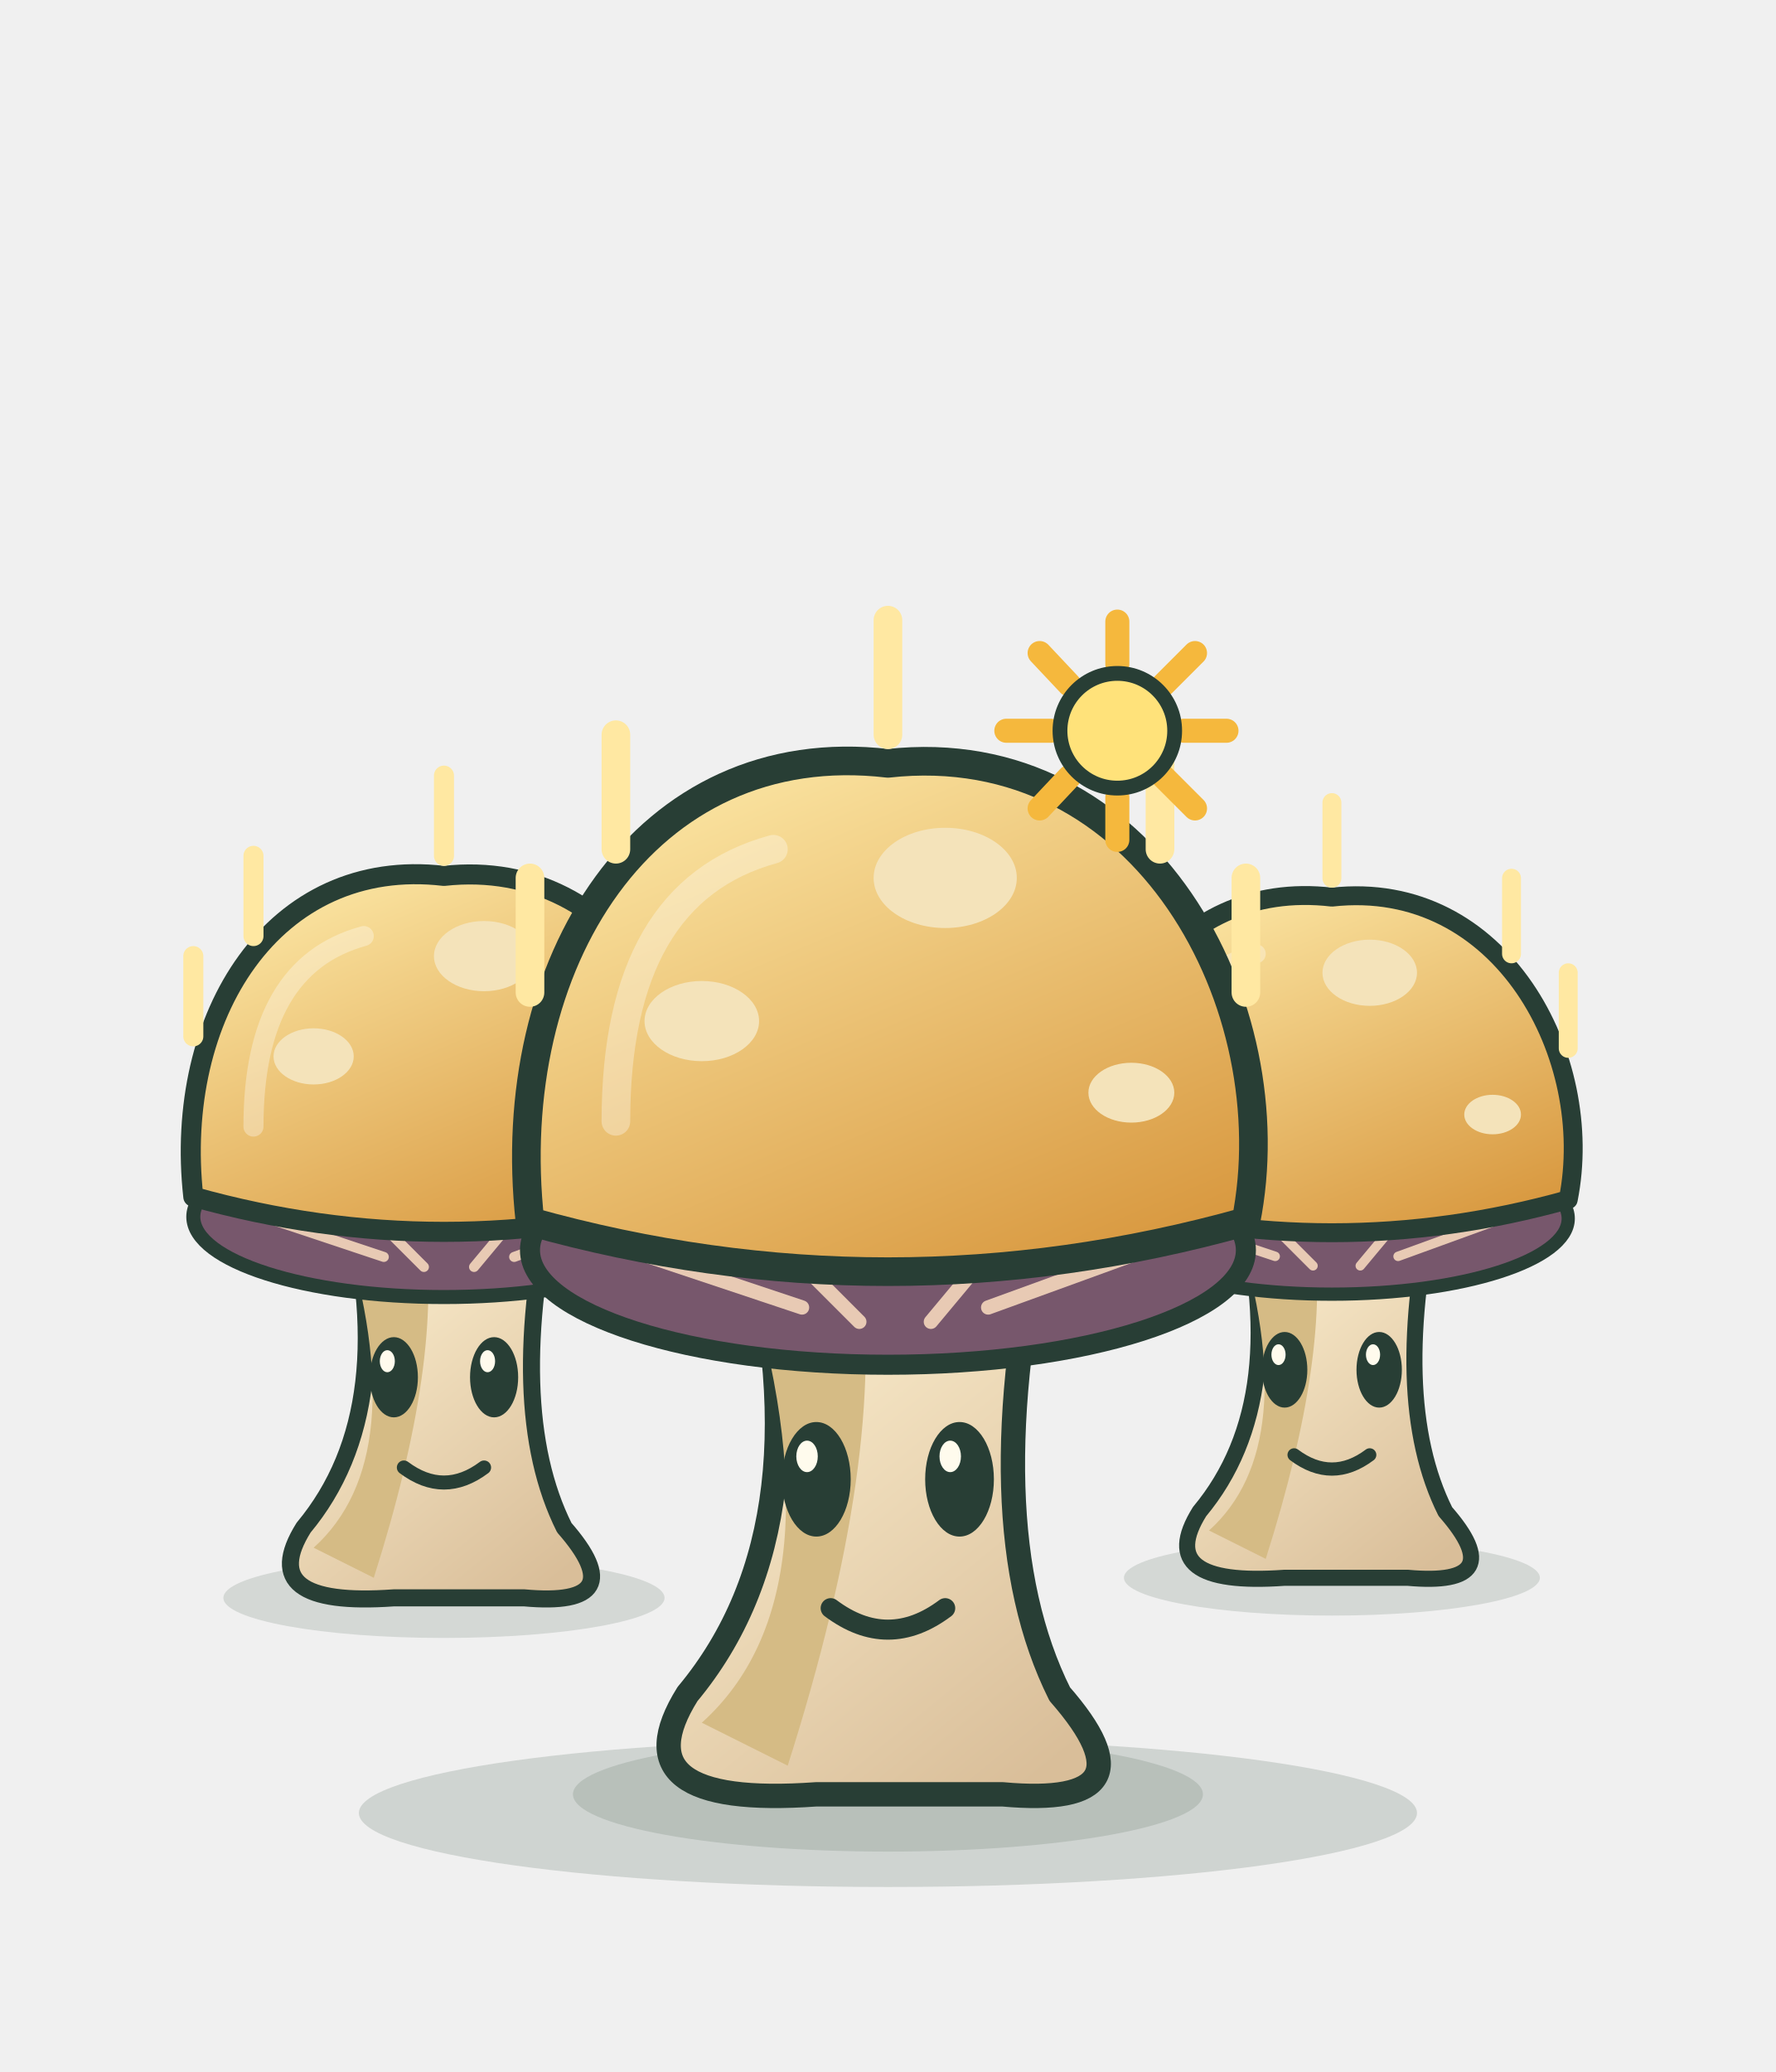
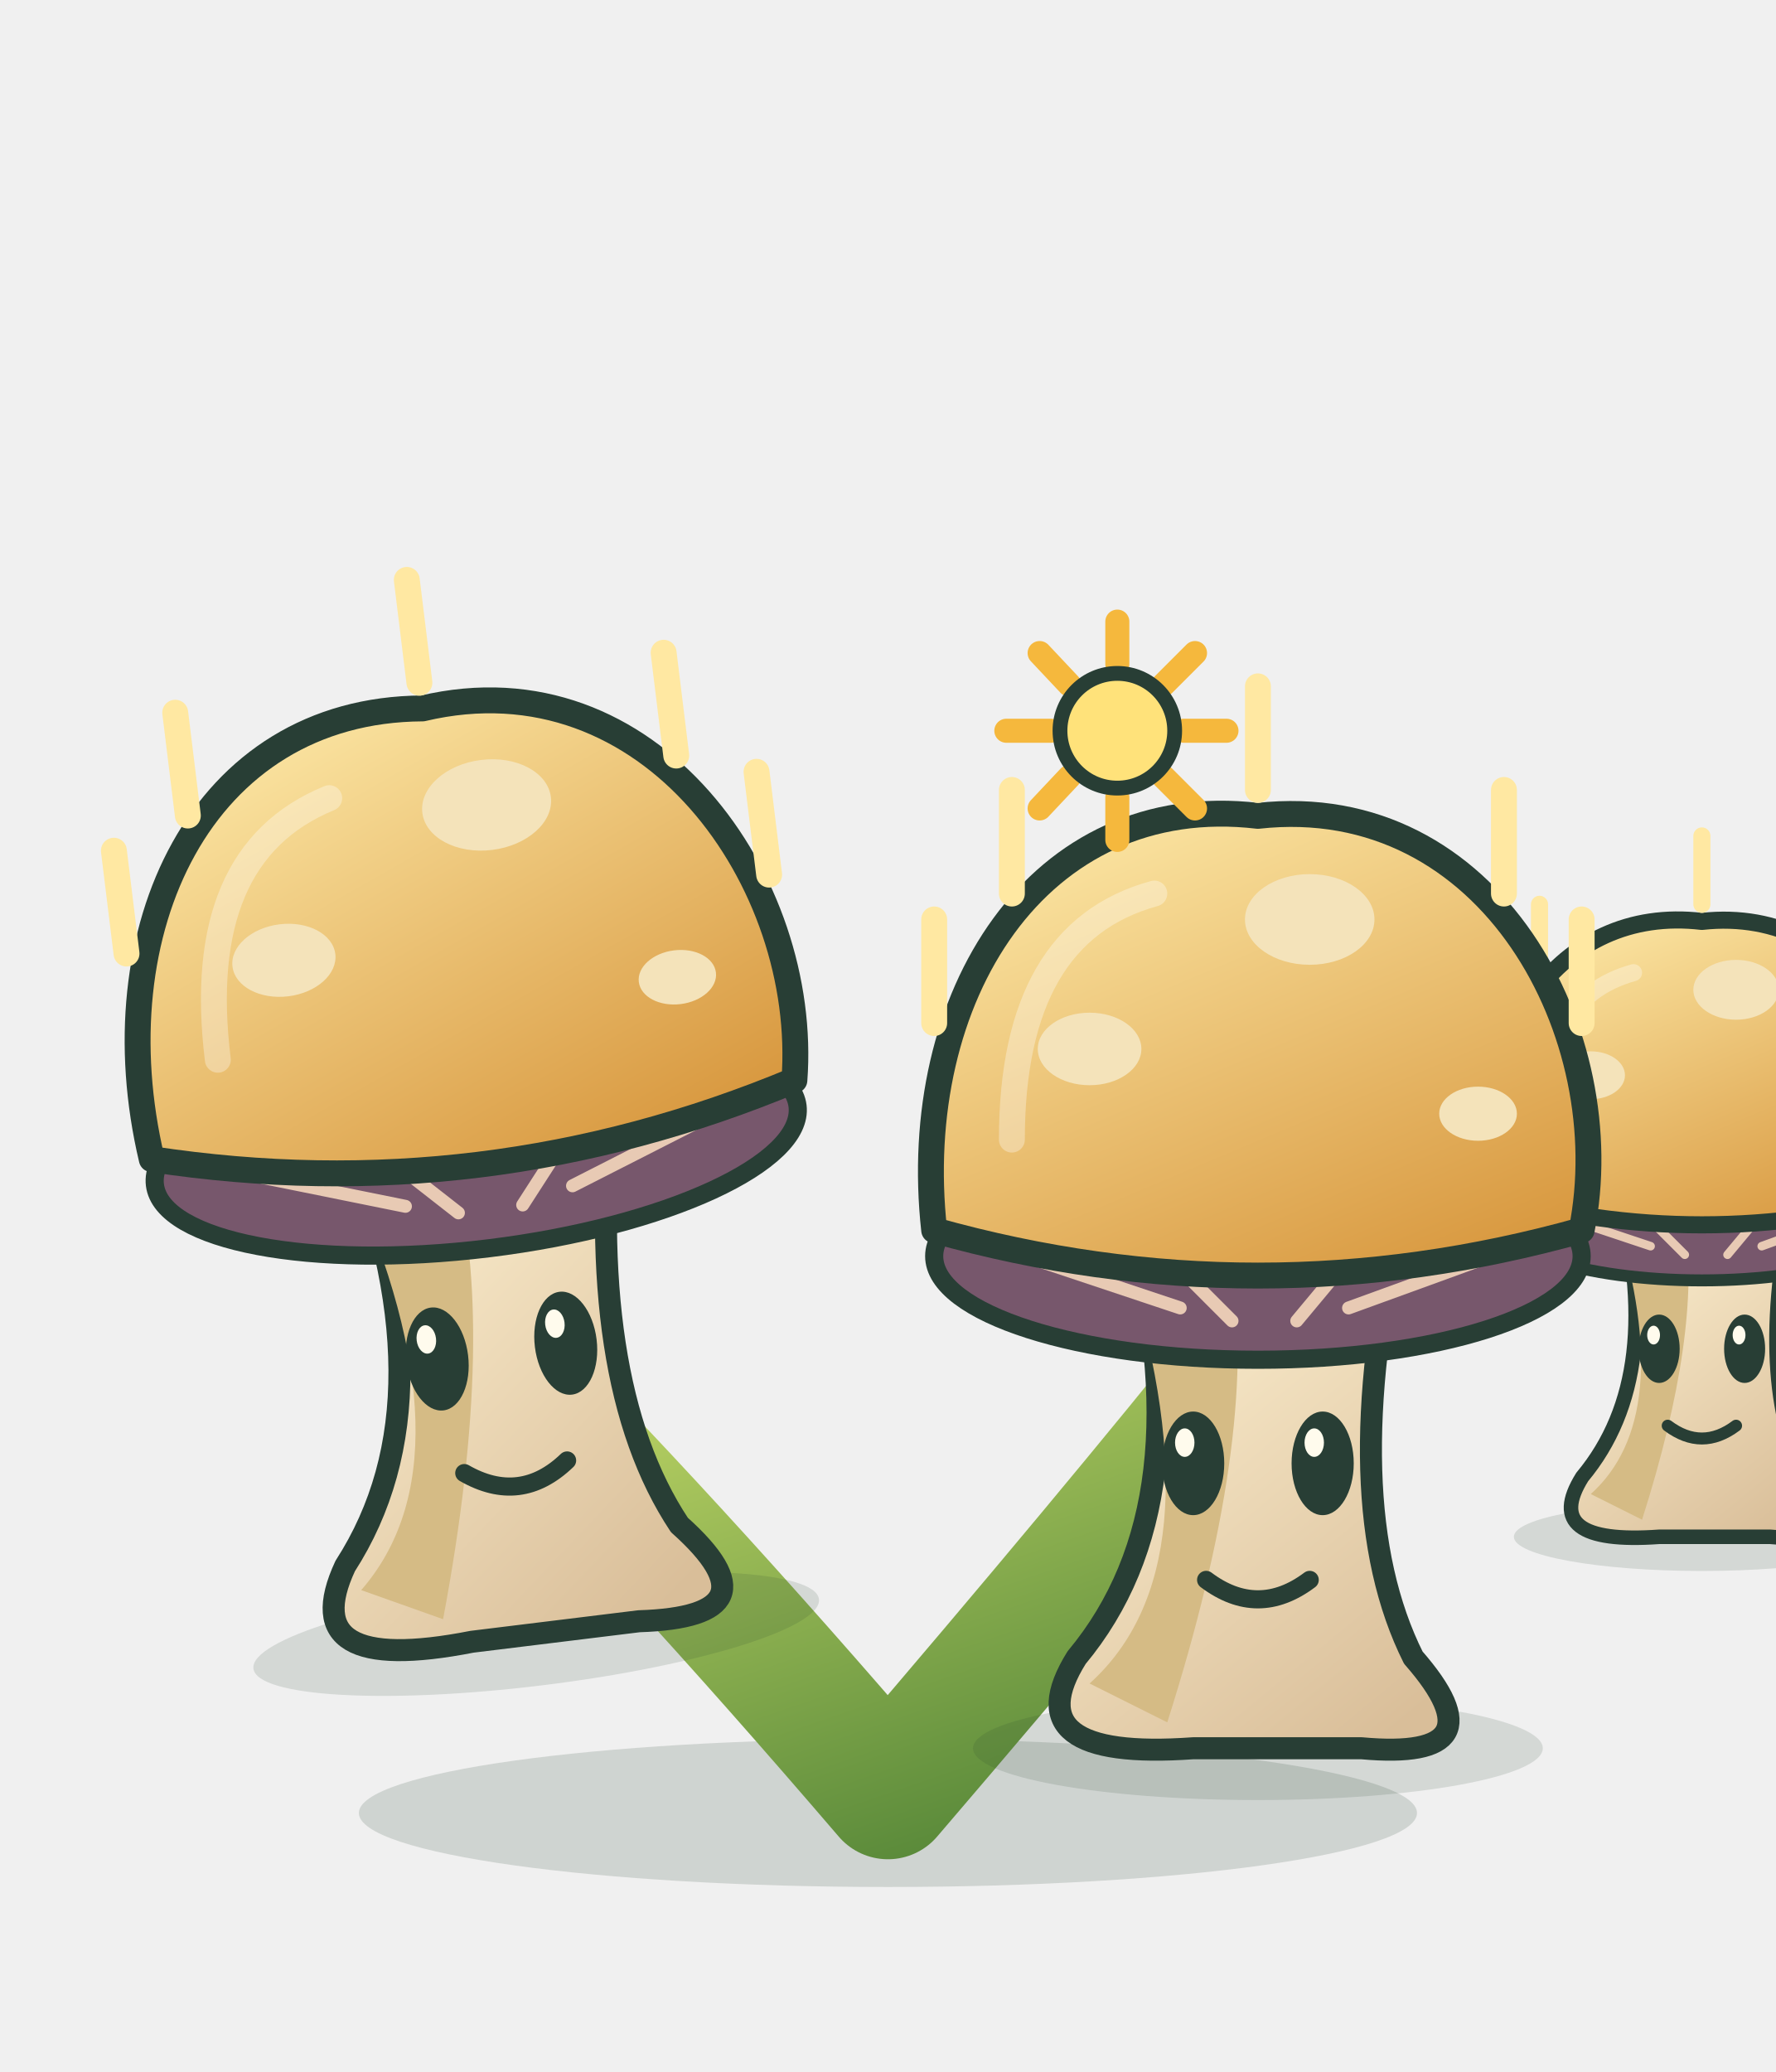
- <svg xmlns="http://www.w3.org/2000/svg" width="192" height="224" viewBox="-48 -60 96 112" data-plant-kind="fusion_prime_sun_shroom" data-facing="right" data-model-archetype="sun_shroom" data-geometry-signature="35b100b97fa48fb1ba6df4f043414819">
+ <svg xmlns="http://www.w3.org/2000/svg" width="192" height="224" viewBox="-48 -60 96 112" data-plant-kind="fusion_prime_sun_shroom" data-facing="right" data-model-archetype="sun_shroom" data-geometry-signature="0d1f840b95bae6c3b3e54302c1b54c95">
  <defs>
    <linearGradient id="skin" x1=".2" y1="0" x2=".8" y2="1">
      <stop stop-color="#fce7a5" />
      <stop offset="1" stop-color="#d8983f" />
    </linearGradient>
    <linearGradient id="lf" x1=".2" y1="0" x2=".8" y2="1">
      <stop stop-color="#bfd666" />
      <stop offset="1" stop-color="#5a8a3a" />
    </linearGradient>
    <linearGradient id="cream" x1=".2" y1="0" x2=".8" y2="1">
      <stop stop-color="#fff3d4" />
      <stop offset="1" stop-color="#d9be99" />
    </linearGradient>
  </defs>
  <g stroke-linejoin="round" stroke-linecap="round">
    <ellipse cx="0" cy="38" rx="28.6" ry="4" fill="#233e2b" opacity=".16" />
-     <g transform="translate(-24.0 7.4) rotate(0.0) scale(0.542)">
-       <ellipse cx="0" cy="35" rx="22" ry="4" fill="#233e2b" stroke="none" stroke-width="1.4" opacity=".14" />
-       <path d="M-10 -6 Q-4 16 -14 28 Q-19 36 -5 35 L8 35 Q19 36 12 28 Q6 16 11 -6Z" fill="url(#cream)" stroke="#283e35" stroke-width="1.7" />
-       <path d="M-10 -2 Q-3 21 -13 30 L-7 33 Q0 11 -2 -2Z" fill="#d5bb85" stroke="none" stroke-width="1.7" />
-       <ellipse cx="0" cy="-3" rx="25" ry="8" fill="#77576c" stroke="#283e35" stroke-width="1.4" />
-       <path d="M-18 -3 L-6 1 M-8 -4 L-2 2 M8 -4 L3 2 M18 -3 L7 1" fill="none" stroke="#e8cab4" stroke-width="1" />
-       <path d="M-25 -5 C-27 -23 -17 -39 0 -37 C18 -39 28 -20 25 -5 Q0 2 -25 -5Z" fill="url(#skin)" stroke="#283e35" stroke-width="2" />
-       <path d="M-25 -21 L-25 -29" fill="none" stroke="#ffe8a2" stroke-width="2.0" />
-       <path d="M-19 -31 L-19 -39" fill="none" stroke="#ffe8a2" stroke-width="2.0" />
-       <path d="M0 -39 L0 -47" fill="none" stroke="#ffe8a2" stroke-width="2.0" />
-       <path d="M19 -31 L19 -39" fill="none" stroke="#ffe8a2" stroke-width="2.0" />
-       <path d="M25 -21 L25 -29" fill="none" stroke="#ffe8a2" stroke-width="2.0" />
-       <path d="M-19 -12 Q-19 -28 -8 -31" fill="none" stroke="#ffffff" stroke-width="2" opacity=".32" />
-       <ellipse cx="-13" cy="-19" rx="4" ry="2.8" fill="#f4e3ba" stroke="none" stroke-width="0" />
-       <ellipse cx="4" cy="-29" rx="5" ry="3.5" fill="#f4e3ba" stroke="none" stroke-width="0" />
-       <ellipse cx="17" cy="-14" rx="3" ry="2.09" fill="#f4e3ba" stroke="none" stroke-width="0" />
-       <ellipse cx="-5" cy="13" rx="2.4" ry="4" fill="#283e35" stroke="none" stroke-width="1.4" />
-       <ellipse cx="-5.65" cy="11.4" rx="0.75" ry="1.1" fill="#fffbed" stroke="none" stroke-width="1.4" />
-       <ellipse cx="5" cy="13" rx="2.4" ry="4" fill="#283e35" stroke="none" stroke-width="1.4" />
-       <ellipse cx="4.35" cy="11.4" rx="0.75" ry="1.1" fill="#fffbed" stroke="none" stroke-width="1.4" />
-       <path d="M-4 22 q4 3 8 0" fill="none" stroke="#283e35" stroke-width="1.4" />
+     <g data-organ="twin" data-ingredient="sun_shroom">
+       <path d="M 0 37 Q -12 23 -22 13 M 0 37 Q 12 23 20 13" fill="none" stroke="url(#lf)" stroke-width="7" />
+       <g transform="translate(-22.0 4.0) rotate(-7.0) scale(0.700)">
+         <ellipse cx="0" cy="35" rx="22" ry="4" fill="#233e2b" stroke="none" stroke-width="1.4" opacity=".14" />
+         <path d="M-10 -6 Q-4 16 -14 28 Q-19 36 -5 35 L8 35 Q19 36 12 28 Q6 16 11 -6Z" fill="url(#cream)" stroke="#283e35" stroke-width="1.7" />
+         <path d="M-10 -2 Q-3 21 -13 30 L-7 33 Q0 11 -2 -2Z" fill="#d5bb85" stroke="none" stroke-width="1.7" />
+         <ellipse cx="0" cy="-3" rx="25" ry="8" fill="#77576c" stroke="#283e35" stroke-width="1.4" />
+         <path d="M-18 -3 L-6 1 M-8 -4 L-2 2 M8 -4 L3 2 M18 -3 L7 1" fill="none" stroke="#e8cab4" stroke-width="1" />
+         <path d="M-25 -5 C-27 -23 -17 -39 0 -37 C18 -39 28 -20 25 -5 Q0 2 -25 -5Z" fill="url(#skin)" stroke="#283e35" stroke-width="2" />
+         <path d="M-25 -21 L-25 -29" fill="none" stroke="#ffe8a2" stroke-width="2.0" />
+         <path d="M-19 -31 L-19 -39" fill="none" stroke="#ffe8a2" stroke-width="2.0" />
+         <path d="M0 -39 L0 -47" fill="none" stroke="#ffe8a2" stroke-width="2.0" />
+         <path d="M19 -31 L19 -39" fill="none" stroke="#ffe8a2" stroke-width="2.0" />
+         <path d="M25 -21 L25 -29" fill="none" stroke="#ffe8a2" stroke-width="2.0" />
+         <path d="M-19 -12 Q-19 -28 -8 -31" fill="none" stroke="#ffffff" stroke-width="2" opacity=".32" />
+         <ellipse cx="-13" cy="-19" rx="4" ry="2.8" fill="#f4e3ba" stroke="none" stroke-width="0" />
+         <ellipse cx="4" cy="-29" rx="5" ry="3.5" fill="#f4e3ba" stroke="none" stroke-width="0" />
+         <ellipse cx="17" cy="-14" rx="3" ry="2.09" fill="#f4e3ba" stroke="none" stroke-width="0" />
+         <ellipse cx="-5" cy="13" rx="2.4" ry="4" fill="#283e35" stroke="none" stroke-width="1.4" />
+         <ellipse cx="-5.65" cy="11.4" rx="0.75" ry="1.1" fill="#fffbed" stroke="none" stroke-width="1.4" />
+         <ellipse cx="5" cy="13" rx="2.4" ry="4" fill="#283e35" stroke="none" stroke-width="1.4" />
+         <ellipse cx="4.35" cy="11.4" rx="0.75" ry="1.1" fill="#fffbed" stroke="none" stroke-width="1.4" />
+         <path d="M-4 22 q4 3 8 0" fill="none" stroke="#283e35" stroke-width="1.4" />
+       </g>
    </g>
-     <g transform="translate(24.0 7.4) rotate(0.0) scale(0.511)">
+     <g transform="translate(44.0 6.9) rotate(0.0) scale(0.462)">
      <ellipse cx="0" cy="35" rx="22" ry="4" fill="#233e2b" stroke="none" stroke-width="1.4" opacity=".14" />
      <path d="M-10 -6 Q-4 16 -14 28 Q-19 36 -5 35 L8 35 Q19 36 12 28 Q6 16 11 -6Z" fill="url(#cream)" stroke="#283e35" stroke-width="1.7" />
      <path d="M-10 -2 Q-3 21 -13 30 L-7 33 Q0 11 -2 -2Z" fill="#d5bb85" stroke="none" stroke-width="1.7" />
      <ellipse cx="0" cy="-3" rx="25" ry="8" fill="#77576c" stroke="#283e35" stroke-width="1.4" />
      <path d="M-18 -3 L-6 1 M-8 -4 L-2 2 M8 -4 L3 2 M18 -3 L7 1" fill="none" stroke="#e8cab4" stroke-width="1" />
      <path d="M-25 -5 C-27 -23 -17 -39 0 -37 C18 -39 28 -20 25 -5 Q0 2 -25 -5Z" fill="url(#skin)" stroke="#283e35" stroke-width="2" />
      <path d="M-25 -21 L-25 -29" fill="none" stroke="#ffe8a2" stroke-width="2.0" />
      <path d="M-19 -31 L-19 -39" fill="none" stroke="#ffe8a2" stroke-width="2.0" />
      <path d="M0 -39 L0 -47" fill="none" stroke="#ffe8a2" stroke-width="2.0" />
      <path d="M19 -31 L19 -39" fill="none" stroke="#ffe8a2" stroke-width="2.0" />
      <path d="M25 -21 L25 -29" fill="none" stroke="#ffe8a2" stroke-width="2.0" />
      <path d="M-19 -12 Q-19 -28 -8 -31" fill="none" stroke="#ffffff" stroke-width="2" opacity=".32" />
      <ellipse cx="-13" cy="-19" rx="4" ry="2.8" fill="#f4e3ba" stroke="none" stroke-width="0" />
      <ellipse cx="4" cy="-29" rx="5" ry="3.5" fill="#f4e3ba" stroke="none" stroke-width="0" />
      <ellipse cx="17" cy="-14" rx="3" ry="2.09" fill="#f4e3ba" stroke="none" stroke-width="0" />
      <ellipse cx="-5" cy="13" rx="2.4" ry="4" fill="#283e35" stroke="none" stroke-width="1.4" />
      <ellipse cx="-5.65" cy="11.4" rx="0.75" ry="1.1" fill="#fffbed" stroke="none" stroke-width="1.4" />
      <ellipse cx="5" cy="13" rx="2.4" ry="4" fill="#283e35" stroke="none" stroke-width="1.4" />
      <ellipse cx="4.35" cy="11.4" rx="0.75" ry="1.1" fill="#fffbed" stroke="none" stroke-width="1.4" />
      <path d="M-4 22 q4 3 8 0" fill="none" stroke="#283e35" stroke-width="1.4" />
    </g>
    <g data-host="sun_shroom">
-       <g transform="translate(0.0 9.9) rotate(0.0) scale(0.774)">
+       <g transform="translate(20.0 10.0) rotate(0.0) scale(0.700)">
        <ellipse cx="0" cy="35" rx="22" ry="4" fill="#233e2b" stroke="none" stroke-width="1.4" opacity=".14" />
        <path d="M-10 -6 Q-4 16 -14 28 Q-19 36 -5 35 L8 35 Q19 36 12 28 Q6 16 11 -6Z" fill="url(#cream)" stroke="#283e35" stroke-width="1.7" />
        <path d="M-10 -2 Q-3 21 -13 30 L-7 33 Q0 11 -2 -2Z" fill="#d5bb85" stroke="none" stroke-width="1.7" />
        <ellipse cx="0" cy="-3" rx="25" ry="8" fill="#77576c" stroke="#283e35" stroke-width="1.4" />
        <path d="M-18 -3 L-6 1 M-8 -4 L-2 2 M8 -4 L3 2 M18 -3 L7 1" fill="none" stroke="#e8cab4" stroke-width="1" />
        <path d="M-25 -5 C-27 -23 -17 -39 0 -37 C18 -39 28 -20 25 -5 Q0 2 -25 -5Z" fill="url(#skin)" stroke="#283e35" stroke-width="2" />
        <path d="M-25 -21 L-25 -29" fill="none" stroke="#ffe8a2" stroke-width="2.0" />
        <path d="M-19 -31 L-19 -39" fill="none" stroke="#ffe8a2" stroke-width="2.0" />
        <path d="M0 -39 L0 -47" fill="none" stroke="#ffe8a2" stroke-width="2.0" />
        <path d="M19 -31 L19 -39" fill="none" stroke="#ffe8a2" stroke-width="2.0" />
        <path d="M25 -21 L25 -29" fill="none" stroke="#ffe8a2" stroke-width="2.0" />
        <path d="M-19 -12 Q-19 -28 -8 -31" fill="none" stroke="#ffffff" stroke-width="2" opacity=".32" />
        <ellipse cx="-13" cy="-19" rx="4" ry="2.8" fill="#f4e3ba" stroke="none" stroke-width="0" />
        <ellipse cx="4" cy="-29" rx="5" ry="3.5" fill="#f4e3ba" stroke="none" stroke-width="0" />
        <ellipse cx="17" cy="-14" rx="3" ry="2.09" fill="#f4e3ba" stroke="none" stroke-width="0" />
        <ellipse cx="-5" cy="13" rx="2.4" ry="4" fill="#283e35" stroke="none" stroke-width="1.4" />
        <ellipse cx="-5.65" cy="11.4" rx="0.75" ry="1.1" fill="#fffbed" stroke="none" stroke-width="1.4" />
        <ellipse cx="5" cy="13" rx="2.4" ry="4" fill="#283e35" stroke="none" stroke-width="1.4" />
        <ellipse cx="4.35" cy="11.4" rx="0.75" ry="1.1" fill="#fffbed" stroke="none" stroke-width="1.4" />
        <path d="M-4 22 q4 3 8 0" fill="none" stroke="#283e35" stroke-width="1.4" />
      </g>
    </g>
    <g data-element="sun">
      <path d="M16.0 -20.5 L18.3 -20.5 M14.9 -18.0 L16.6 -16.3 M12.4 -16.9 L12.4 -14.6 M9.8 -18.0 L8.2 -16.3 M8.8 -20.5 L6.4 -20.5 M9.8 -23.0 L8.2 -24.7 M12.4 -24.1 L12.4 -26.4 M14.9 -23.0 L16.6 -24.7 " fill="none" stroke="#f5b83d" stroke-width="1.3" />
      <circle cx="12.4" cy="-20.5" r="3.1" fill="#ffe27a" stroke="#283e35" stroke-width="0.8" />
    </g>
  </g>
</svg>
